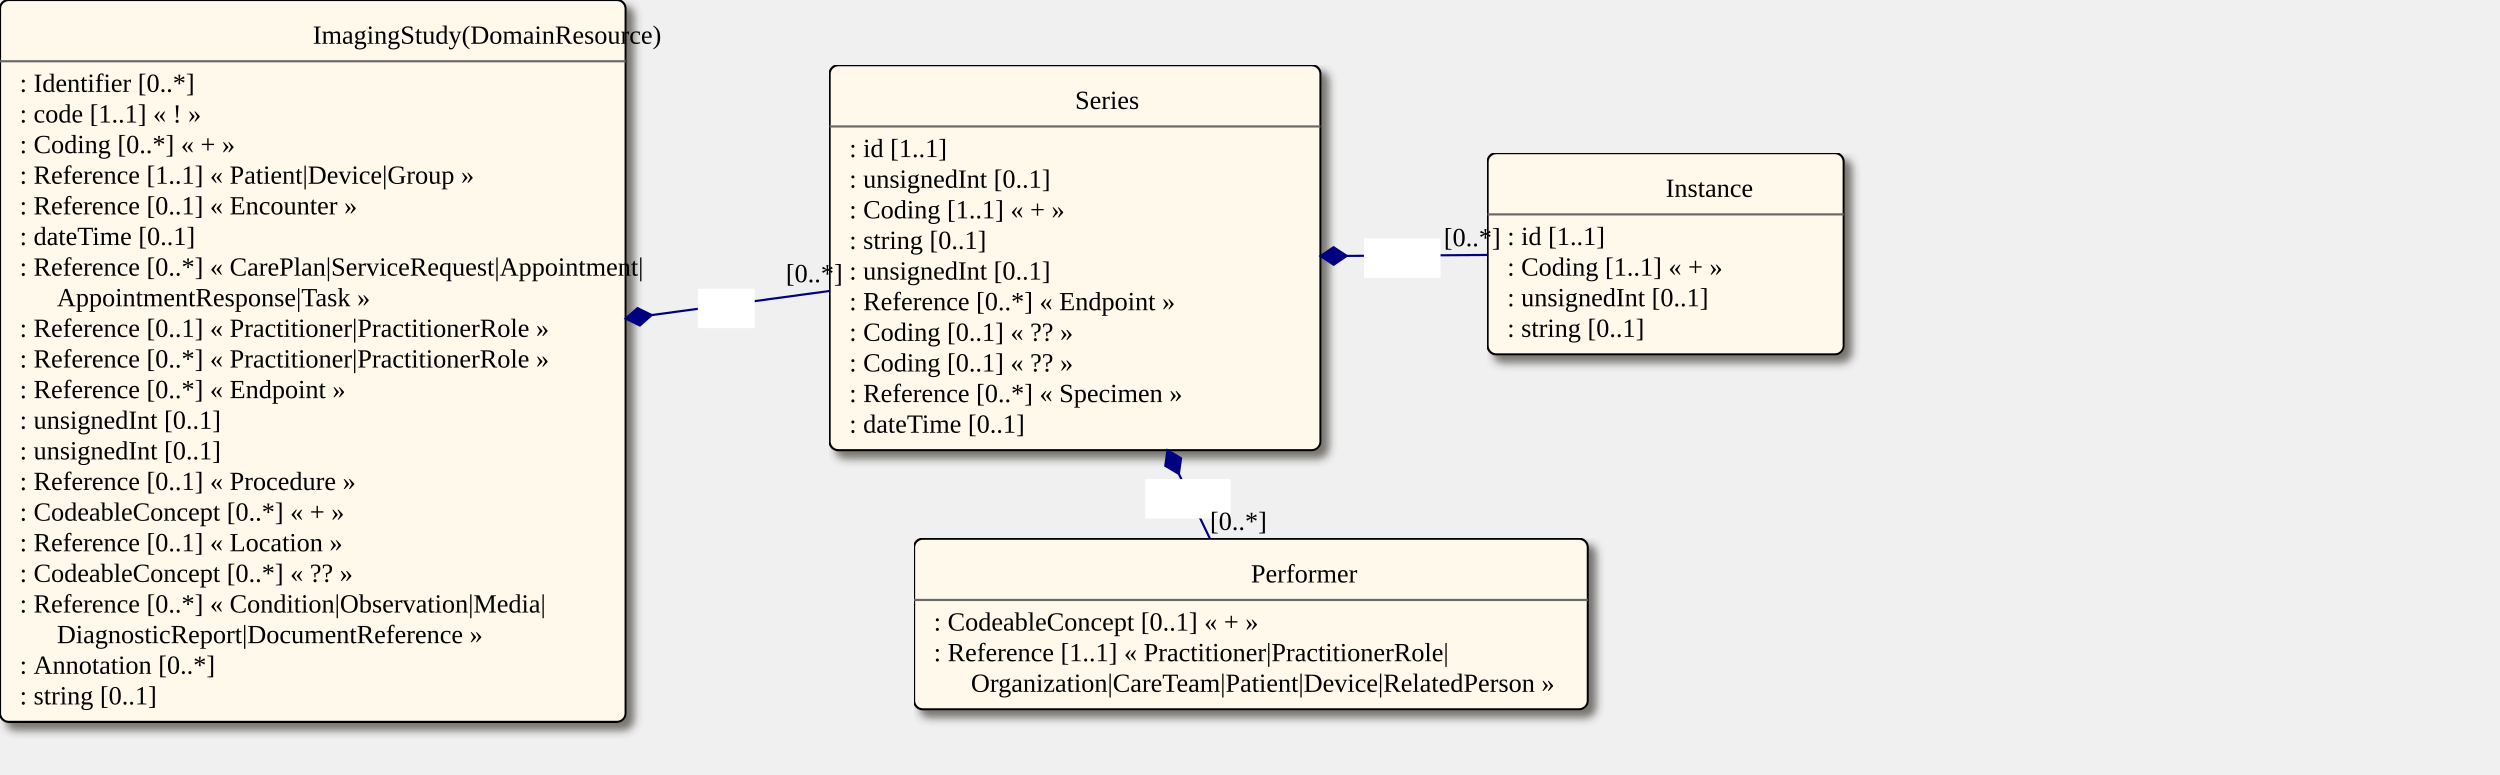
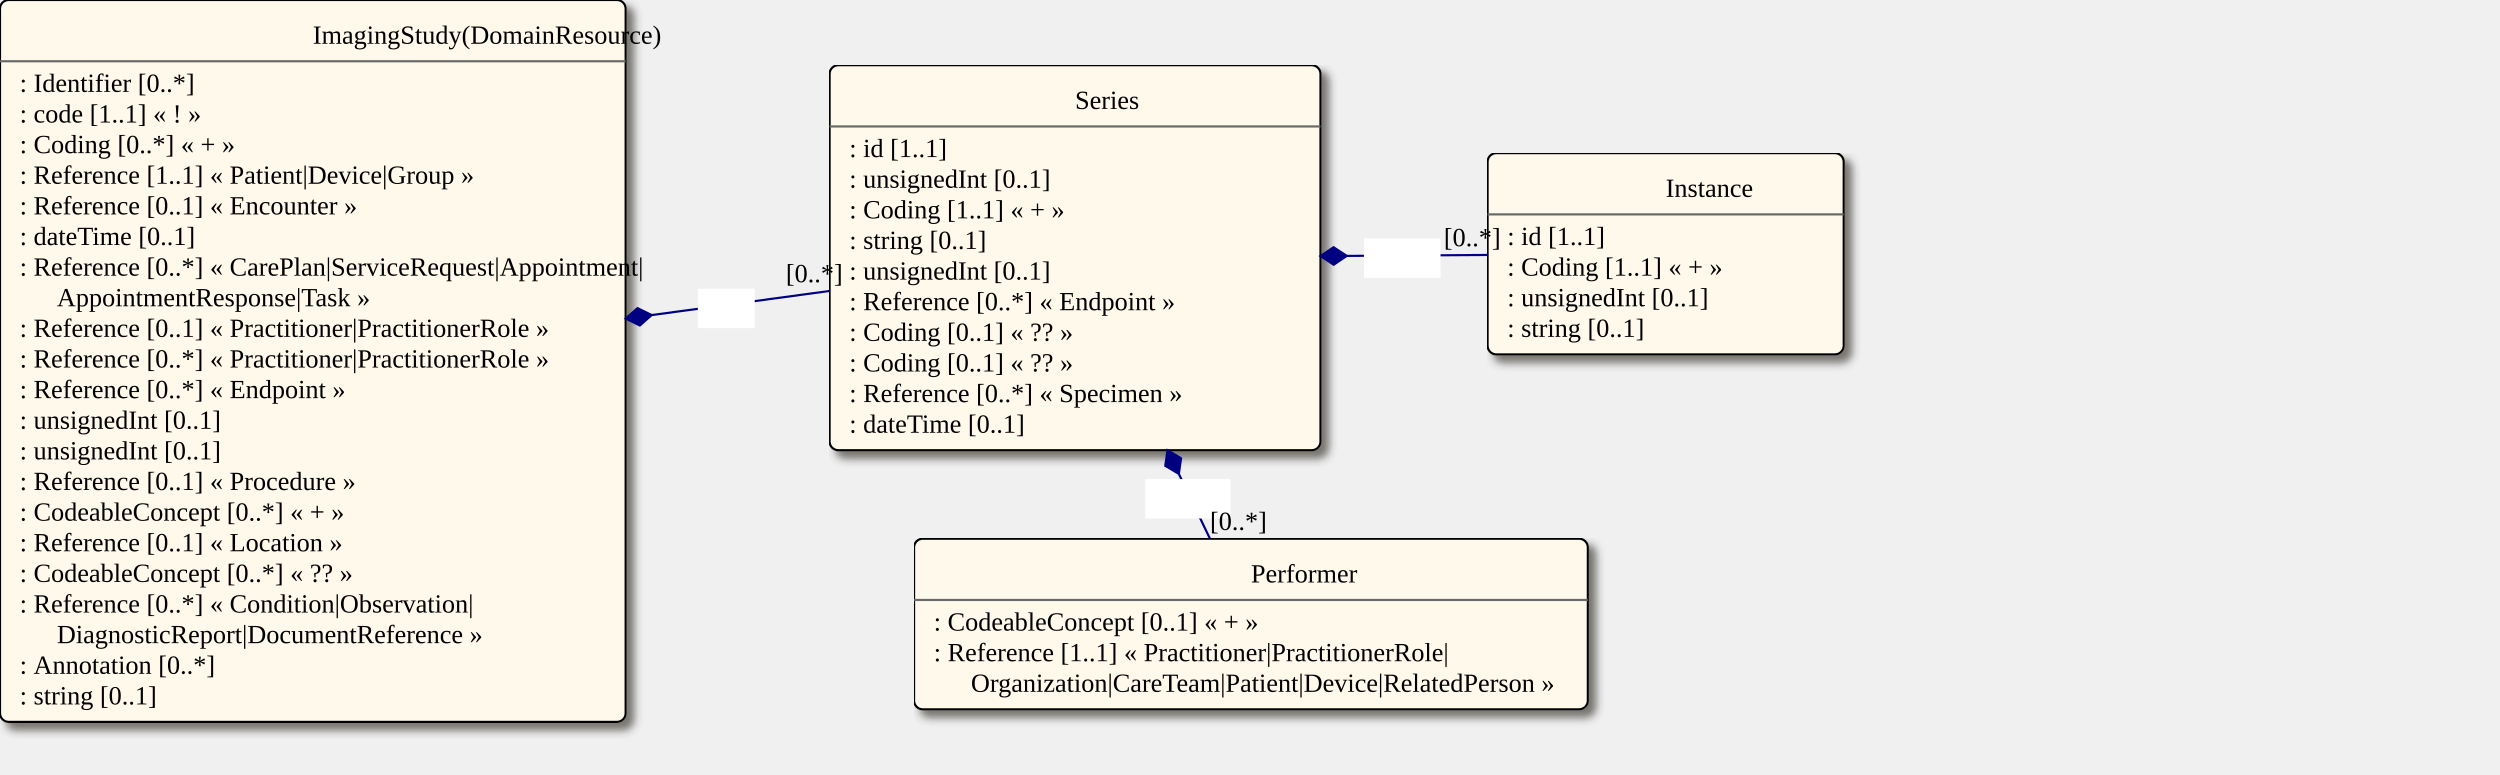
- <svg xmlns="http://www.w3.org/2000/svg" xmlns:xlink="http://www.w3.org/1999/xlink" id="n157" version="1.1" width="1142.8" height="354.252">
+ <svg xmlns="http://www.w3.org/2000/svg" xmlns:xlink="http://www.w3.org/1999/xlink" id="n156" version="1.1" width="1142.8" height="354.252">
  <defs>
    <filter id="shadow1" x="0" y="0" width="200%" height="200%">
      <feOffset result="offOut" in="SourceGraphic" dx="3" dy="3" />
      <feColorMatrix result="matrixOut" in="offOut" type="matrix" values="0.2 0 0 0 0 0 0.2 0 0 0 0 0 0.2 0 0 0 0 0 1 0" />
      <feGaussianBlur result="blurOut" in="matrixOut" stdDeviation="2" />
      <feBlend in="SourceGraphic" in2="blurOut" mode="normal" />
    </filter>
  </defs>
-   <g id="n158">
+   <g id="n157">
    <rect id="ImagingStudy" x="0.0" y="0.0" rx="4" ry="4" width="286.0" height="330.0" filter="url(#shadow1)" style="fill:#fff9ec;stroke:black;stroke-width:1" />
-     <line id="n159" x1="0.0" y1="28.0" x2="286.0" y2="28.0" style="stroke:dimgrey;stroke-width:1" />
-     <text id="n160" x="143.0" y="20.0" fill="black" class="diagram-class-title  diagram-class-resource">ImagingStudy<tspan class="diagram-class-title-link"> (<a id="n161" xlink:href="domainresource.html" class="diagram-class-reference">DomainResource</a>)</tspan>
+     <line id="n158" x1="0.0" y1="28.0" x2="286.0" y2="28.0" style="stroke:dimgrey;stroke-width:1" />
+     <text id="n159" x="143.0" y="20.0" fill="black" class="diagram-class-title  diagram-class-resource">ImagingStudy<tspan class="diagram-class-title-link"> (<a id="n160" xlink:href="domainresource.html" class="diagram-class-reference">DomainResource</a>)</tspan>
    </text>
-     <text id="n162" x="6.0" y="42.0" fill="black" class="diagram-class-detail">
-       <a id="n163" xlink:href="imagingstudy-definitions.html#ImagingStudy.identifier" /> : <a id="n164" xlink:href="datatypes.html#Identifier">Identifier</a> [0..*]</text>
-     <text id="n168" x="6.0" y="56.0" fill="black" class="diagram-class-detail">
-       <a id="n169" xlink:href="imagingstudy-definitions.html#ImagingStudy.status" /> : <a id="n170" xlink:href="datatypes.html#code">code</a> [1..1] « <a id="n171" xlink:href="valueset-imagingstudy-status.html" />! »</text>
-     <text id="n178" x="6.0" y="70.0" fill="black" class="diagram-class-detail">
-       <a id="n179" xlink:href="imagingstudy-definitions.html#ImagingStudy.modality" /> : <a id="n180" xlink:href="datatypes.html#Coding">Coding</a> [0..*] « <a id="n181" xlink:href="http://dicom.nema.org/medical/dicom/current/output/chtml/part16/sect_CID_29.html" />+ »</text>
-     <text id="n188" x="6.0" y="84.0" fill="black" class="diagram-class-detail">
-       <a id="n189" xlink:href="imagingstudy-definitions.html#ImagingStudy.subject" /> : <a id="n190" xlink:href="references.html#Reference">Reference</a> [1..1] « <a id="n191" xlink:href="patient.html#Patient">Patient</a>|<a id="n192" xlink:href="device.html#Device">Device</a>|<a id="n193" xlink:href="group.html#Group">Group</a> »</text>
-     <text id="n200" x="6.0" y="98.0" fill="black" class="diagram-class-detail">
-       <a id="n201" xlink:href="imagingstudy-definitions.html#ImagingStudy.encounter" /> : <a id="n202" xlink:href="references.html#Reference">Reference</a> [0..1] « <a id="n203" xlink:href="encounter.html#Encounter">Encounter</a> »</text>
-     <text id="n208" x="6.0" y="112.0" fill="black" class="diagram-class-detail">
-       <a id="n209" xlink:href="imagingstudy-definitions.html#ImagingStudy.started" /> : <a id="n210" xlink:href="datatypes.html#dateTime">dateTime</a> [0..1]</text>
-     <text id="n214" x="6.0" y="126.0" fill="black" class="diagram-class-detail">
-       <a id="n215" xlink:href="imagingstudy-definitions.html#ImagingStudy.basedOn" /> : <a id="n216" xlink:href="references.html#Reference">Reference</a> [0..*] « <a id="n217" xlink:href="careplan.html#CarePlan">CarePlan</a>|<a id="n218" xlink:href="servicerequest.html#ServiceRequest">ServiceRequest</a>|<a id="n219" xlink:href="appointment.html#Appointment">Appointment</a>|</text>
-     <text id="n220" x="26.0" y="140.0" fill="black" class="diagram-class-detail">
-       <a id="n221" xlink:href="appointmentresponse.html#AppointmentResponse">AppointmentResponse</a>|<a id="n222" xlink:href="task.html#Task">Task</a> »</text>
-     <text id="n232" x="6.0" y="154.0" fill="black" class="diagram-class-detail">
-       <a id="n233" xlink:href="imagingstudy-definitions.html#ImagingStudy.referrer" /> : <a id="n234" xlink:href="references.html#Reference">Reference</a> [0..1] « <a id="n235" xlink:href="practitioner.html#Practitioner">Practitioner</a>|<a id="n236" xlink:href="practitionerrole.html#PractitionerRole">PractitionerRole</a> »</text>
-     <text id="n242" x="6.0" y="168.0" fill="black" class="diagram-class-detail">
-       <a id="n243" xlink:href="imagingstudy-definitions.html#ImagingStudy.interpreter" /> : <a id="n244" xlink:href="references.html#Reference">Reference</a> [0..*] « <a id="n245" xlink:href="practitioner.html#Practitioner">Practitioner</a>|<a id="n246" xlink:href="practitionerrole.html#PractitionerRole">PractitionerRole</a> »</text>
-     <text id="n252" x="6.0" y="182.0" fill="black" class="diagram-class-detail">
-       <a id="n253" xlink:href="imagingstudy-definitions.html#ImagingStudy.endpoint" /> : <a id="n254" xlink:href="references.html#Reference">Reference</a> [0..*] « <a id="n255" xlink:href="endpoint.html#Endpoint">Endpoint</a> »</text>
-     <text id="n260" x="6.0" y="196.0" fill="black" class="diagram-class-detail">
-       <a id="n261" xlink:href="imagingstudy-definitions.html#ImagingStudy.numberOfSeries" /> : <a id="n262" xlink:href="datatypes.html#unsignedInt">unsignedInt</a> [0..1]</text>
-     <text id="n266" x="6.0" y="210.0" fill="black" class="diagram-class-detail">
-       <a id="n267" xlink:href="imagingstudy-definitions.html#ImagingStudy.numberOfInstances" /> : <a id="n268" xlink:href="datatypes.html#unsignedInt">unsignedInt</a> [0..1]</text>
-     <text id="n272" x="6.0" y="224.0" fill="black" class="diagram-class-detail">
-       <a id="n273" xlink:href="imagingstudy-definitions.html#ImagingStudy.procedureReference" /> : <a id="n274" xlink:href="references.html#Reference">Reference</a> [0..1] « <a id="n275" xlink:href="procedure.html#Procedure">Procedure</a> »</text>
-     <text id="n280" x="6.0" y="238.0" fill="black" class="diagram-class-detail">
-       <a id="n281" xlink:href="imagingstudy-definitions.html#ImagingStudy.procedureCode" /> : <a id="n282" xlink:href="datatypes.html#CodeableConcept">CodeableConcept</a> [0..*] « <a id="n283" xlink:href="http://www.rsna.org/RadLex_Playbook.aspx" />+ »</text>
-     <text id="n290" x="6.0" y="252.0" fill="black" class="diagram-class-detail">
-       <a id="n291" xlink:href="imagingstudy-definitions.html#ImagingStudy.location" /> : <a id="n292" xlink:href="references.html#Reference">Reference</a> [0..1] « <a id="n293" xlink:href="location.html#Location">Location</a> »</text>
-     <text id="n298" x="6.0" y="266.0" fill="black" class="diagram-class-detail">
-       <a id="n299" xlink:href="imagingstudy-definitions.html#ImagingStudy.reasonCode" /> : <a id="n300" xlink:href="datatypes.html#CodeableConcept">CodeableConcept</a> [0..*] « <a id="n301" xlink:href="valueset-procedure-reason.html" />?? »</text>
-     <text id="n308" x="6.0" y="280.0" fill="black" class="diagram-class-detail">
-       <a id="n309" xlink:href="imagingstudy-definitions.html#ImagingStudy.reasonReference" /> : <a id="n310" xlink:href="references.html#Reference">Reference</a> [0..*] « <a id="n311" xlink:href="condition.html#Condition">Condition</a>|<a id="n312" xlink:href="observation.html#Observation">Observation</a>|<a id="n313" xlink:href="media.html#Media">Media</a>|</text>
-     <text id="n314" x="26.0" y="294.0" fill="black" class="diagram-class-detail">
-       <a id="n315" xlink:href="diagnosticreport.html#DiagnosticReport">DiagnosticReport</a>|<a id="n316" xlink:href="documentreference.html#DocumentReference">DocumentReference</a> »</text>
-     <text id="n326" x="6.0" y="308.0" fill="black" class="diagram-class-detail">
-       <a id="n327" xlink:href="imagingstudy-definitions.html#ImagingStudy.note" /> : <a id="n328" xlink:href="datatypes.html#Annotation">Annotation</a> [0..*]</text>
-     <text id="n332" x="6.0" y="322.0" fill="black" class="diagram-class-detail">
-       <a id="n333" xlink:href="imagingstudy-definitions.html#ImagingStudy.description" /> : <a id="n334" xlink:href="datatypes.html#string">string</a> [0..1]</text>
+     <text id="n161" x="6.0" y="42.0" fill="black" class="diagram-class-detail">
+       <a id="n162" xlink:href="imagingstudy-definitions.html#ImagingStudy.identifier" /> : <a id="n163" xlink:href="datatypes.html#Identifier">Identifier</a> [0..*]</text>
+     <text id="n167" x="6.0" y="56.0" fill="black" class="diagram-class-detail">
+       <a id="n168" xlink:href="imagingstudy-definitions.html#ImagingStudy.status" /> : <a id="n169" xlink:href="datatypes.html#code">code</a> [1..1] « <a id="n170" xlink:href="valueset-imagingstudy-status.html" />! »</text>
+     <text id="n177" x="6.0" y="70.0" fill="black" class="diagram-class-detail">
+       <a id="n178" xlink:href="imagingstudy-definitions.html#ImagingStudy.modality" /> : <a id="n179" xlink:href="datatypes.html#Coding">Coding</a> [0..*] « <a id="n180" xlink:href="http://dicom.nema.org/medical/dicom/current/output/chtml/part16/sect_CID_29.html" />+ »</text>
+     <text id="n187" x="6.0" y="84.0" fill="black" class="diagram-class-detail">
+       <a id="n188" xlink:href="imagingstudy-definitions.html#ImagingStudy.subject" /> : <a id="n189" xlink:href="references.html#Reference">Reference</a> [1..1] « <a id="n190" xlink:href="patient.html#Patient">Patient</a>|<a id="n191" xlink:href="device.html#Device">Device</a>|<a id="n192" xlink:href="group.html#Group">Group</a> »</text>
+     <text id="n199" x="6.0" y="98.0" fill="black" class="diagram-class-detail">
+       <a id="n200" xlink:href="imagingstudy-definitions.html#ImagingStudy.encounter" /> : <a id="n201" xlink:href="references.html#Reference">Reference</a> [0..1] « <a id="n202" xlink:href="encounter.html#Encounter">Encounter</a> »</text>
+     <text id="n207" x="6.0" y="112.0" fill="black" class="diagram-class-detail">
+       <a id="n208" xlink:href="imagingstudy-definitions.html#ImagingStudy.started" /> : <a id="n209" xlink:href="datatypes.html#dateTime">dateTime</a> [0..1]</text>
+     <text id="n213" x="6.0" y="126.0" fill="black" class="diagram-class-detail">
+       <a id="n214" xlink:href="imagingstudy-definitions.html#ImagingStudy.basedOn" /> : <a id="n215" xlink:href="references.html#Reference">Reference</a> [0..*] « <a id="n216" xlink:href="careplan.html#CarePlan">CarePlan</a>|<a id="n217" xlink:href="servicerequest.html#ServiceRequest">ServiceRequest</a>|<a id="n218" xlink:href="appointment.html#Appointment">Appointment</a>|</text>
+     <text id="n219" x="26.0" y="140.0" fill="black" class="diagram-class-detail">
+       <a id="n220" xlink:href="appointmentresponse.html#AppointmentResponse">AppointmentResponse</a>|<a id="n221" xlink:href="task.html#Task">Task</a> »</text>
+     <text id="n231" x="6.0" y="154.0" fill="black" class="diagram-class-detail">
+       <a id="n232" xlink:href="imagingstudy-definitions.html#ImagingStudy.referrer" /> : <a id="n233" xlink:href="references.html#Reference">Reference</a> [0..1] « <a id="n234" xlink:href="practitioner.html#Practitioner">Practitioner</a>|<a id="n235" xlink:href="practitionerrole.html#PractitionerRole">PractitionerRole</a> »</text>
+     <text id="n241" x="6.0" y="168.0" fill="black" class="diagram-class-detail">
+       <a id="n242" xlink:href="imagingstudy-definitions.html#ImagingStudy.interpreter" /> : <a id="n243" xlink:href="references.html#Reference">Reference</a> [0..*] « <a id="n244" xlink:href="practitioner.html#Practitioner">Practitioner</a>|<a id="n245" xlink:href="practitionerrole.html#PractitionerRole">PractitionerRole</a> »</text>
+     <text id="n251" x="6.0" y="182.0" fill="black" class="diagram-class-detail">
+       <a id="n252" xlink:href="imagingstudy-definitions.html#ImagingStudy.endpoint" /> : <a id="n253" xlink:href="references.html#Reference">Reference</a> [0..*] « <a id="n254" xlink:href="endpoint.html#Endpoint">Endpoint</a> »</text>
+     <text id="n259" x="6.0" y="196.0" fill="black" class="diagram-class-detail">
+       <a id="n260" xlink:href="imagingstudy-definitions.html#ImagingStudy.numberOfSeries" /> : <a id="n261" xlink:href="datatypes.html#unsignedInt">unsignedInt</a> [0..1]</text>
+     <text id="n265" x="6.0" y="210.0" fill="black" class="diagram-class-detail">
+       <a id="n266" xlink:href="imagingstudy-definitions.html#ImagingStudy.numberOfInstances" /> : <a id="n267" xlink:href="datatypes.html#unsignedInt">unsignedInt</a> [0..1]</text>
+     <text id="n271" x="6.0" y="224.0" fill="black" class="diagram-class-detail">
+       <a id="n272" xlink:href="imagingstudy-definitions.html#ImagingStudy.procedureReference" /> : <a id="n273" xlink:href="references.html#Reference">Reference</a> [0..1] « <a id="n274" xlink:href="procedure.html#Procedure">Procedure</a> »</text>
+     <text id="n279" x="6.0" y="238.0" fill="black" class="diagram-class-detail">
+       <a id="n280" xlink:href="imagingstudy-definitions.html#ImagingStudy.procedureCode" /> : <a id="n281" xlink:href="datatypes.html#CodeableConcept">CodeableConcept</a> [0..*] « <a id="n282" xlink:href="http://www.rsna.org/RadLex_Playbook.aspx" />+ »</text>
+     <text id="n289" x="6.0" y="252.0" fill="black" class="diagram-class-detail">
+       <a id="n290" xlink:href="imagingstudy-definitions.html#ImagingStudy.location" /> : <a id="n291" xlink:href="references.html#Reference">Reference</a> [0..1] « <a id="n292" xlink:href="location.html#Location">Location</a> »</text>
+     <text id="n297" x="6.0" y="266.0" fill="black" class="diagram-class-detail">
+       <a id="n298" xlink:href="imagingstudy-definitions.html#ImagingStudy.reasonCode" /> : <a id="n299" xlink:href="datatypes.html#CodeableConcept">CodeableConcept</a> [0..*] « <a id="n300" xlink:href="valueset-procedure-reason.html" />?? »</text>
+     <text id="n307" x="6.0" y="280.0" fill="black" class="diagram-class-detail">
+       <a id="n308" xlink:href="imagingstudy-definitions.html#ImagingStudy.reasonReference" /> : <a id="n309" xlink:href="references.html#Reference">Reference</a> [0..*] « <a id="n310" xlink:href="condition.html#Condition">Condition</a>|<a id="n311" xlink:href="observation.html#Observation">Observation</a>|</text>
+     <text id="n312" x="26.0" y="294.0" fill="black" class="diagram-class-detail">
+       <a id="n313" xlink:href="diagnosticreport.html#DiagnosticReport">DiagnosticReport</a>|<a id="n314" xlink:href="documentreference.html#DocumentReference">DocumentReference</a> »</text>
+     <text id="n323" x="6.0" y="308.0" fill="black" class="diagram-class-detail">
+       <a id="n324" xlink:href="imagingstudy-definitions.html#ImagingStudy.note" /> : <a id="n325" xlink:href="datatypes.html#Annotation">Annotation</a> [0..*]</text>
+     <text id="n329" x="6.0" y="322.0" fill="black" class="diagram-class-detail">
+       <a id="n330" xlink:href="imagingstudy-definitions.html#ImagingStudy.description" /> : <a id="n331" xlink:href="datatypes.html#string">string</a> [0..1]</text>
  </g>
-   <g id="n338">
+   <g id="n335">
    <rect id="ImagingStudy.series" x="379.223" y="29.803" rx="4" ry="4" width="224.4" height="176.0" filter="url(#shadow1)" style="fill:#fff9ec;stroke:black;stroke-width:1" />
-     <line id="n339" x1="379.223" y1="57.803" x2="603.623" y2="57.803" style="stroke:dimgrey;stroke-width:1" />
-     <text id="n340" x="491.423" y="49.803" fill="black" class="diagram-class-title">Series</text>
-     <text id="n341" x="385.223" y="71.803" fill="black" class="diagram-class-detail">
-       <a id="n342" xlink:href="imagingstudy-definitions.html#ImagingStudy.series.uid" /> : <a id="n343" xlink:href="datatypes.html#id">id</a> [1..1]</text>
-     <text id="n347" x="385.223" y="85.803" fill="black" class="diagram-class-detail">
-       <a id="n348" xlink:href="imagingstudy-definitions.html#ImagingStudy.series.number" /> : <a id="n349" xlink:href="datatypes.html#unsignedInt">unsignedInt</a> [0..1]</text>
-     <text id="n353" x="385.223" y="99.803" fill="black" class="diagram-class-detail">
-       <a id="n354" xlink:href="imagingstudy-definitions.html#ImagingStudy.series.modality" /> : <a id="n355" xlink:href="datatypes.html#Coding">Coding</a> [1..1] « <a id="n356" xlink:href="http://dicom.nema.org/medical/dicom/current/output/chtml/part16/sect_CID_29.html" />+ »</text>
-     <text id="n363" x="385.223" y="113.803" fill="black" class="diagram-class-detail">
-       <a id="n364" xlink:href="imagingstudy-definitions.html#ImagingStudy.series.description" /> : <a id="n365" xlink:href="datatypes.html#string">string</a> [0..1]</text>
-     <text id="n369" x="385.223" y="127.803" fill="black" class="diagram-class-detail">
-       <a id="n370" xlink:href="imagingstudy-definitions.html#ImagingStudy.series.numberOfInstances" /> : <a id="n371" xlink:href="datatypes.html#unsignedInt">unsignedInt</a> [0..1]</text>
-     <text id="n375" x="385.223" y="141.803" fill="black" class="diagram-class-detail">
-       <a id="n376" xlink:href="imagingstudy-definitions.html#ImagingStudy.series.endpoint" /> : <a id="n377" xlink:href="references.html#Reference">Reference</a> [0..*] « <a id="n378" xlink:href="endpoint.html#Endpoint">Endpoint</a> »</text>
-     <text id="n383" x="385.223" y="155.803" fill="black" class="diagram-class-detail">
-       <a id="n384" xlink:href="imagingstudy-definitions.html#ImagingStudy.series.bodySite" /> : <a id="n385" xlink:href="datatypes.html#Coding">Coding</a> [0..1] « <a id="n386" xlink:href="valueset-body-site.html" />?? »</text>
-     <text id="n393" x="385.223" y="169.803" fill="black" class="diagram-class-detail">
-       <a id="n394" xlink:href="imagingstudy-definitions.html#ImagingStudy.series.laterality" /> : <a id="n395" xlink:href="datatypes.html#Coding">Coding</a> [0..1] « <a id="n396" xlink:href="valueset-bodysite-laterality.html" />?? »</text>
-     <text id="n403" x="385.223" y="183.803" fill="black" class="diagram-class-detail">
-       <a id="n404" xlink:href="imagingstudy-definitions.html#ImagingStudy.series.specimen" /> : <a id="n405" xlink:href="references.html#Reference">Reference</a> [0..*] « <a id="n406" xlink:href="specimen.html#Specimen">Specimen</a> »</text>
-     <text id="n411" x="385.223" y="197.803" fill="black" class="diagram-class-detail">
-       <a id="n412" xlink:href="imagingstudy-definitions.html#ImagingStudy.series.started" /> : <a id="n413" xlink:href="datatypes.html#dateTime">dateTime</a> [0..1]</text>
+     <line id="n336" x1="379.223" y1="57.803" x2="603.623" y2="57.803" style="stroke:dimgrey;stroke-width:1" />
+     <text id="n337" x="491.423" y="49.803" fill="black" class="diagram-class-title">Series</text>
+     <text id="n338" x="385.223" y="71.803" fill="black" class="diagram-class-detail">
+       <a id="n339" xlink:href="imagingstudy-definitions.html#ImagingStudy.series.uid" /> : <a id="n340" xlink:href="datatypes.html#id">id</a> [1..1]</text>
+     <text id="n344" x="385.223" y="85.803" fill="black" class="diagram-class-detail">
+       <a id="n345" xlink:href="imagingstudy-definitions.html#ImagingStudy.series.number" /> : <a id="n346" xlink:href="datatypes.html#unsignedInt">unsignedInt</a> [0..1]</text>
+     <text id="n350" x="385.223" y="99.803" fill="black" class="diagram-class-detail">
+       <a id="n351" xlink:href="imagingstudy-definitions.html#ImagingStudy.series.modality" /> : <a id="n352" xlink:href="datatypes.html#Coding">Coding</a> [1..1] « <a id="n353" xlink:href="http://dicom.nema.org/medical/dicom/current/output/chtml/part16/sect_CID_29.html" />+ »</text>
+     <text id="n360" x="385.223" y="113.803" fill="black" class="diagram-class-detail">
+       <a id="n361" xlink:href="imagingstudy-definitions.html#ImagingStudy.series.description" /> : <a id="n362" xlink:href="datatypes.html#string">string</a> [0..1]</text>
+     <text id="n366" x="385.223" y="127.803" fill="black" class="diagram-class-detail">
+       <a id="n367" xlink:href="imagingstudy-definitions.html#ImagingStudy.series.numberOfInstances" /> : <a id="n368" xlink:href="datatypes.html#unsignedInt">unsignedInt</a> [0..1]</text>
+     <text id="n372" x="385.223" y="141.803" fill="black" class="diagram-class-detail">
+       <a id="n373" xlink:href="imagingstudy-definitions.html#ImagingStudy.series.endpoint" /> : <a id="n374" xlink:href="references.html#Reference">Reference</a> [0..*] « <a id="n375" xlink:href="endpoint.html#Endpoint">Endpoint</a> »</text>
+     <text id="n380" x="385.223" y="155.803" fill="black" class="diagram-class-detail">
+       <a id="n381" xlink:href="imagingstudy-definitions.html#ImagingStudy.series.bodySite" /> : <a id="n382" xlink:href="datatypes.html#Coding">Coding</a> [0..1] « <a id="n383" xlink:href="valueset-body-site.html" />?? »</text>
+     <text id="n390" x="385.223" y="169.803" fill="black" class="diagram-class-detail">
+       <a id="n391" xlink:href="imagingstudy-definitions.html#ImagingStudy.series.laterality" /> : <a id="n392" xlink:href="datatypes.html#Coding">Coding</a> [0..1] « <a id="n393" xlink:href="valueset-bodysite-laterality.html" />?? »</text>
+     <text id="n400" x="385.223" y="183.803" fill="black" class="diagram-class-detail">
+       <a id="n401" xlink:href="imagingstudy-definitions.html#ImagingStudy.series.specimen" /> : <a id="n402" xlink:href="references.html#Reference">Reference</a> [0..*] « <a id="n403" xlink:href="specimen.html#Specimen">Specimen</a> »</text>
+     <text id="n408" x="385.223" y="197.803" fill="black" class="diagram-class-detail">
+       <a id="n409" xlink:href="imagingstudy-definitions.html#ImagingStudy.series.started" /> : <a id="n410" xlink:href="datatypes.html#dateTime">dateTime</a> [0..1]</text>
  </g>
-   <g id="n417">
+   <g id="n414">
    <rect id="ImagingStudy.series.performer" x="417.829" y="246.252" rx="4" ry="4" width="308.0" height="78.0" filter="url(#shadow1)" style="fill:#fff9ec;stroke:black;stroke-width:1" />
-     <line id="n418" x1="417.829" y1="274.252" x2="725.829" y2="274.252" style="stroke:dimgrey;stroke-width:1" />
-     <text id="n419" x="571.829" y="266.252" fill="black" class="diagram-class-title">Performer</text>
-     <text id="n420" x="423.829" y="288.252" fill="black" class="diagram-class-detail">
-       <a id="n421" xlink:href="imagingstudy-definitions.html#ImagingStudy.series.performer.function" /> : <a id="n422" xlink:href="datatypes.html#CodeableConcept">CodeableConcept</a> [0..1] « <a id="n423" xlink:href="valueset-series-performer-function.html" />+ »</text>
-     <text id="n430" x="423.829" y="302.252" fill="black" class="diagram-class-detail">
-       <a id="n431" xlink:href="imagingstudy-definitions.html#ImagingStudy.series.performer.actor" /> : <a id="n432" xlink:href="references.html#Reference">Reference</a> [1..1] « <a id="n433" xlink:href="practitioner.html#Practitioner">Practitioner</a>|<a id="n434" xlink:href="practitionerrole.html#PractitionerRole">PractitionerRole</a>|</text>
-     <text id="n435" x="443.829" y="316.252" fill="black" class="diagram-class-detail">
-       <a id="n436" xlink:href="organization.html#Organization">Organization</a>|<a id="n437" xlink:href="careteam.html#CareTeam">CareTeam</a>|<a id="n438" xlink:href="patient.html#Patient">Patient</a>|<a id="n439" xlink:href="device.html#Device">Device</a>|<a id="n440" xlink:href="relatedperson.html#RelatedPerson">RelatedPerson</a> »</text>
+     <line id="n415" x1="417.829" y1="274.252" x2="725.829" y2="274.252" style="stroke:dimgrey;stroke-width:1" />
+     <text id="n416" x="571.829" y="266.252" fill="black" class="diagram-class-title">Performer</text>
+     <text id="n417" x="423.829" y="288.252" fill="black" class="diagram-class-detail">
+       <a id="n418" xlink:href="imagingstudy-definitions.html#ImagingStudy.series.performer.function" /> : <a id="n419" xlink:href="datatypes.html#CodeableConcept">CodeableConcept</a> [0..1] « <a id="n420" xlink:href="valueset-series-performer-function.html" />+ »</text>
+     <text id="n427" x="423.829" y="302.252" fill="black" class="diagram-class-detail">
+       <a id="n428" xlink:href="imagingstudy-definitions.html#ImagingStudy.series.performer.actor" /> : <a id="n429" xlink:href="references.html#Reference">Reference</a> [1..1] « <a id="n430" xlink:href="practitioner.html#Practitioner">Practitioner</a>|<a id="n431" xlink:href="practitionerrole.html#PractitionerRole">PractitionerRole</a>|</text>
+     <text id="n432" x="443.829" y="316.252" fill="black" class="diagram-class-detail">
+       <a id="n433" xlink:href="organization.html#Organization">Organization</a>|<a id="n434" xlink:href="careteam.html#CareTeam">CareTeam</a>|<a id="n435" xlink:href="patient.html#Patient">Patient</a>|<a id="n436" xlink:href="device.html#Device">Device</a>|<a id="n437" xlink:href="relatedperson.html#RelatedPerson">RelatedPerson</a> »</text>
  </g>
-   <g id="n452">
+   <g id="n449">
    <rect id="ImagingStudy.series.instance" x="680.0" y="70.0" rx="4" ry="4" width="162.8" height="92.0" filter="url(#shadow1)" style="fill:#fff9ec;stroke:black;stroke-width:1" />
-     <line id="n453" x1="680.0" y1="98.0" x2="842.8" y2="98.0" style="stroke:dimgrey;stroke-width:1" />
-     <text id="n454" x="761.4" y="90.0" fill="black" class="diagram-class-title">Instance</text>
-     <text id="n455" x="686.0" y="112.0" fill="black" class="diagram-class-detail">
-       <a id="n456" xlink:href="imagingstudy-definitions.html#ImagingStudy.series.instance.uid" /> : <a id="n457" xlink:href="datatypes.html#id">id</a> [1..1]</text>
-     <text id="n461" x="686.0" y="126.0" fill="black" class="diagram-class-detail">
-       <a id="n462" xlink:href="imagingstudy-definitions.html#ImagingStudy.series.instance.sopClass" /> : <a id="n463" xlink:href="datatypes.html#Coding">Coding</a> [1..1] « <a id="n464" xlink:href="http://dicom.nema.org/medical/dicom/current/output/chtml/part04/sect_B.5.html#table_B.5-1" />+ »</text>
-     <text id="n471" x="686.0" y="140.0" fill="black" class="diagram-class-detail">
-       <a id="n472" xlink:href="imagingstudy-definitions.html#ImagingStudy.series.instance.number" /> : <a id="n473" xlink:href="datatypes.html#unsignedInt">unsignedInt</a> [0..1]</text>
-     <text id="n477" x="686.0" y="154.0" fill="black" class="diagram-class-detail">
-       <a id="n478" xlink:href="imagingstudy-definitions.html#ImagingStudy.series.instance.title" /> : <a id="n479" xlink:href="datatypes.html#string">string</a> [0..1]</text>
+     <line id="n450" x1="680.0" y1="98.0" x2="842.8" y2="98.0" style="stroke:dimgrey;stroke-width:1" />
+     <text id="n451" x="761.4" y="90.0" fill="black" class="diagram-class-title">Instance</text>
+     <text id="n452" x="686.0" y="112.0" fill="black" class="diagram-class-detail">
+       <a id="n453" xlink:href="imagingstudy-definitions.html#ImagingStudy.series.instance.uid" /> : <a id="n454" xlink:href="datatypes.html#id">id</a> [1..1]</text>
+     <text id="n458" x="686.0" y="126.0" fill="black" class="diagram-class-detail">
+       <a id="n459" xlink:href="imagingstudy-definitions.html#ImagingStudy.series.instance.sopClass" /> : <a id="n460" xlink:href="datatypes.html#Coding">Coding</a> [1..1] « <a id="n461" xlink:href="http://dicom.nema.org/medical/dicom/current/output/chtml/part04/sect_B.5.html#table_B.5-1" />+ »</text>
+     <text id="n468" x="686.0" y="140.0" fill="black" class="diagram-class-detail">
+       <a id="n469" xlink:href="imagingstudy-definitions.html#ImagingStudy.series.instance.number" /> : <a id="n470" xlink:href="datatypes.html#unsignedInt">unsignedInt</a> [0..1]</text>
+     <text id="n474" x="686.0" y="154.0" fill="black" class="diagram-class-detail">
+       <a id="n475" xlink:href="imagingstudy-definitions.html#ImagingStudy.series.instance.title" /> : <a id="n476" xlink:href="datatypes.html#string">string</a> [0..1]</text>
  </g>
-   <line id="n483" x1="533.679" y1="205.803" x2="553.102" y2="246.252" style="stroke:navy;stroke-width:1" />
-   <polygon id="n484" points="533.679,205.803 539.679,209.803 545.679,205.803 539.679,201.803 533.679,205.803" style="fill:navy;stroke:navy;stroke-width:1" transform="rotate(64.35066 533.6789 205.8026)" />
-   <rect id="n485" x="523.5" y="219.0" width="39.0" height="18.0" style="fill:white;stroke:black;stroke-width:0" />
-   <text id="n486" x="543.0" y="229.0" fill="black" class="diagram-class-linkage">
-     <a id="n487" xlink:href="imagingstudy-definitions.html#ImagingStudy.series.performer" />
+   <line id="n480" x1="533.679" y1="205.803" x2="553.102" y2="246.252" style="stroke:navy;stroke-width:1" />
+   <polygon id="n481" points="533.679,205.803 539.679,209.803 545.679,205.803 539.679,201.803 533.679,205.803" style="fill:navy;stroke:navy;stroke-width:1" transform="rotate(64.35066 533.6789 205.8026)" />
+   <rect id="n482" x="523.5" y="219.0" width="39.0" height="18.0" style="fill:white;stroke:black;stroke-width:0" />
+   <text id="n483" x="543.0" y="229.0" fill="black" class="diagram-class-linkage">
+     <a id="n484" xlink:href="imagingstudy-definitions.html#ImagingStudy.series.performer" />
  </text>
-   <text id="n488" x="553.102" y="242.252" fill="black" class="diagram-class-linkage">[0..*]</text>
-   <line id="n489" x1="603.623" y1="117.053" x2="680.0" y2="116.544" style="stroke:navy;stroke-width:1" />
-   <polygon id="n490" points="603.623,117.053 609.623,121.053 615.623,117.053 609.623,113.053 603.623,117.053" style="fill:navy;stroke:navy;stroke-width:1" transform="rotate(-0.3825592 603.6232 117.0535)" />
-   <rect id="n491" x="623.5" y="109.0" width="35.0" height="18.0" style="fill:white;stroke:black;stroke-width:0" />
-   <text id="n492" x="641.0" y="119.0" fill="black" class="diagram-class-linkage">
-     <a id="n493" xlink:href="imagingstudy-definitions.html#ImagingStudy.series.instance" />
+   <text id="n485" x="553.102" y="242.252" fill="black" class="diagram-class-linkage">[0..*]</text>
+   <line id="n486" x1="603.623" y1="117.053" x2="680.0" y2="116.544" style="stroke:navy;stroke-width:1" />
+   <polygon id="n487" points="603.623,117.053 609.623,121.053 615.623,117.053 609.623,113.053 603.623,117.053" style="fill:navy;stroke:navy;stroke-width:1" transform="rotate(-0.3825592 603.6232 117.0535)" />
+   <rect id="n488" x="623.5" y="109.0" width="35.0" height="18.0" style="fill:white;stroke:black;stroke-width:0" />
+   <text id="n489" x="641.0" y="119.0" fill="black" class="diagram-class-linkage">
+     <a id="n490" xlink:href="imagingstudy-definitions.html#ImagingStudy.series.instance" />
  </text>
-   <text id="n494" x="660.0" y="112.544" fill="black" class="diagram-class-linkage">[0..*]</text>
-   <line id="n495" x1="286.0" y1="145.629" x2="379.223" y2="133.001" style="stroke:navy;stroke-width:1" />
-   <polygon id="n496" points="286.0,145.629 292.0,149.629 298.0,145.629 292.0,141.629 286.0,145.629" style="fill:navy;stroke:navy;stroke-width:1" transform="rotate(-7.714323 286.0 145.6292)" />
-   <rect id="n497" x="319.0" y="132.0" width="26.0" height="18.0" style="fill:white;stroke:black;stroke-width:0" />
-   <text id="n498" x="332.0" y="142.0" fill="black" class="diagram-class-linkage">
-     <a id="n499" xlink:href="imagingstudy-definitions.html#ImagingStudy.series" />
+   <text id="n491" x="660.0" y="112.544" fill="black" class="diagram-class-linkage">[0..*]</text>
+   <line id="n492" x1="286.0" y1="145.629" x2="379.223" y2="133.001" style="stroke:navy;stroke-width:1" />
+   <polygon id="n493" points="286.0,145.629 292.0,149.629 298.0,145.629 292.0,141.629 286.0,145.629" style="fill:navy;stroke:navy;stroke-width:1" transform="rotate(-7.714323 286.0 145.6292)" />
+   <rect id="n494" x="319.0" y="132.0" width="26.0" height="18.0" style="fill:white;stroke:black;stroke-width:0" />
+   <text id="n495" x="332.0" y="142.0" fill="black" class="diagram-class-linkage">
+     <a id="n496" xlink:href="imagingstudy-definitions.html#ImagingStudy.series" />
  </text>
-   <text id="n500" x="359.223" y="129.001" fill="black" class="diagram-class-linkage">[0..*]</text>
+   <text id="n497" x="359.223" y="129.001" fill="black" class="diagram-class-linkage">[0..*]</text>
</svg>
